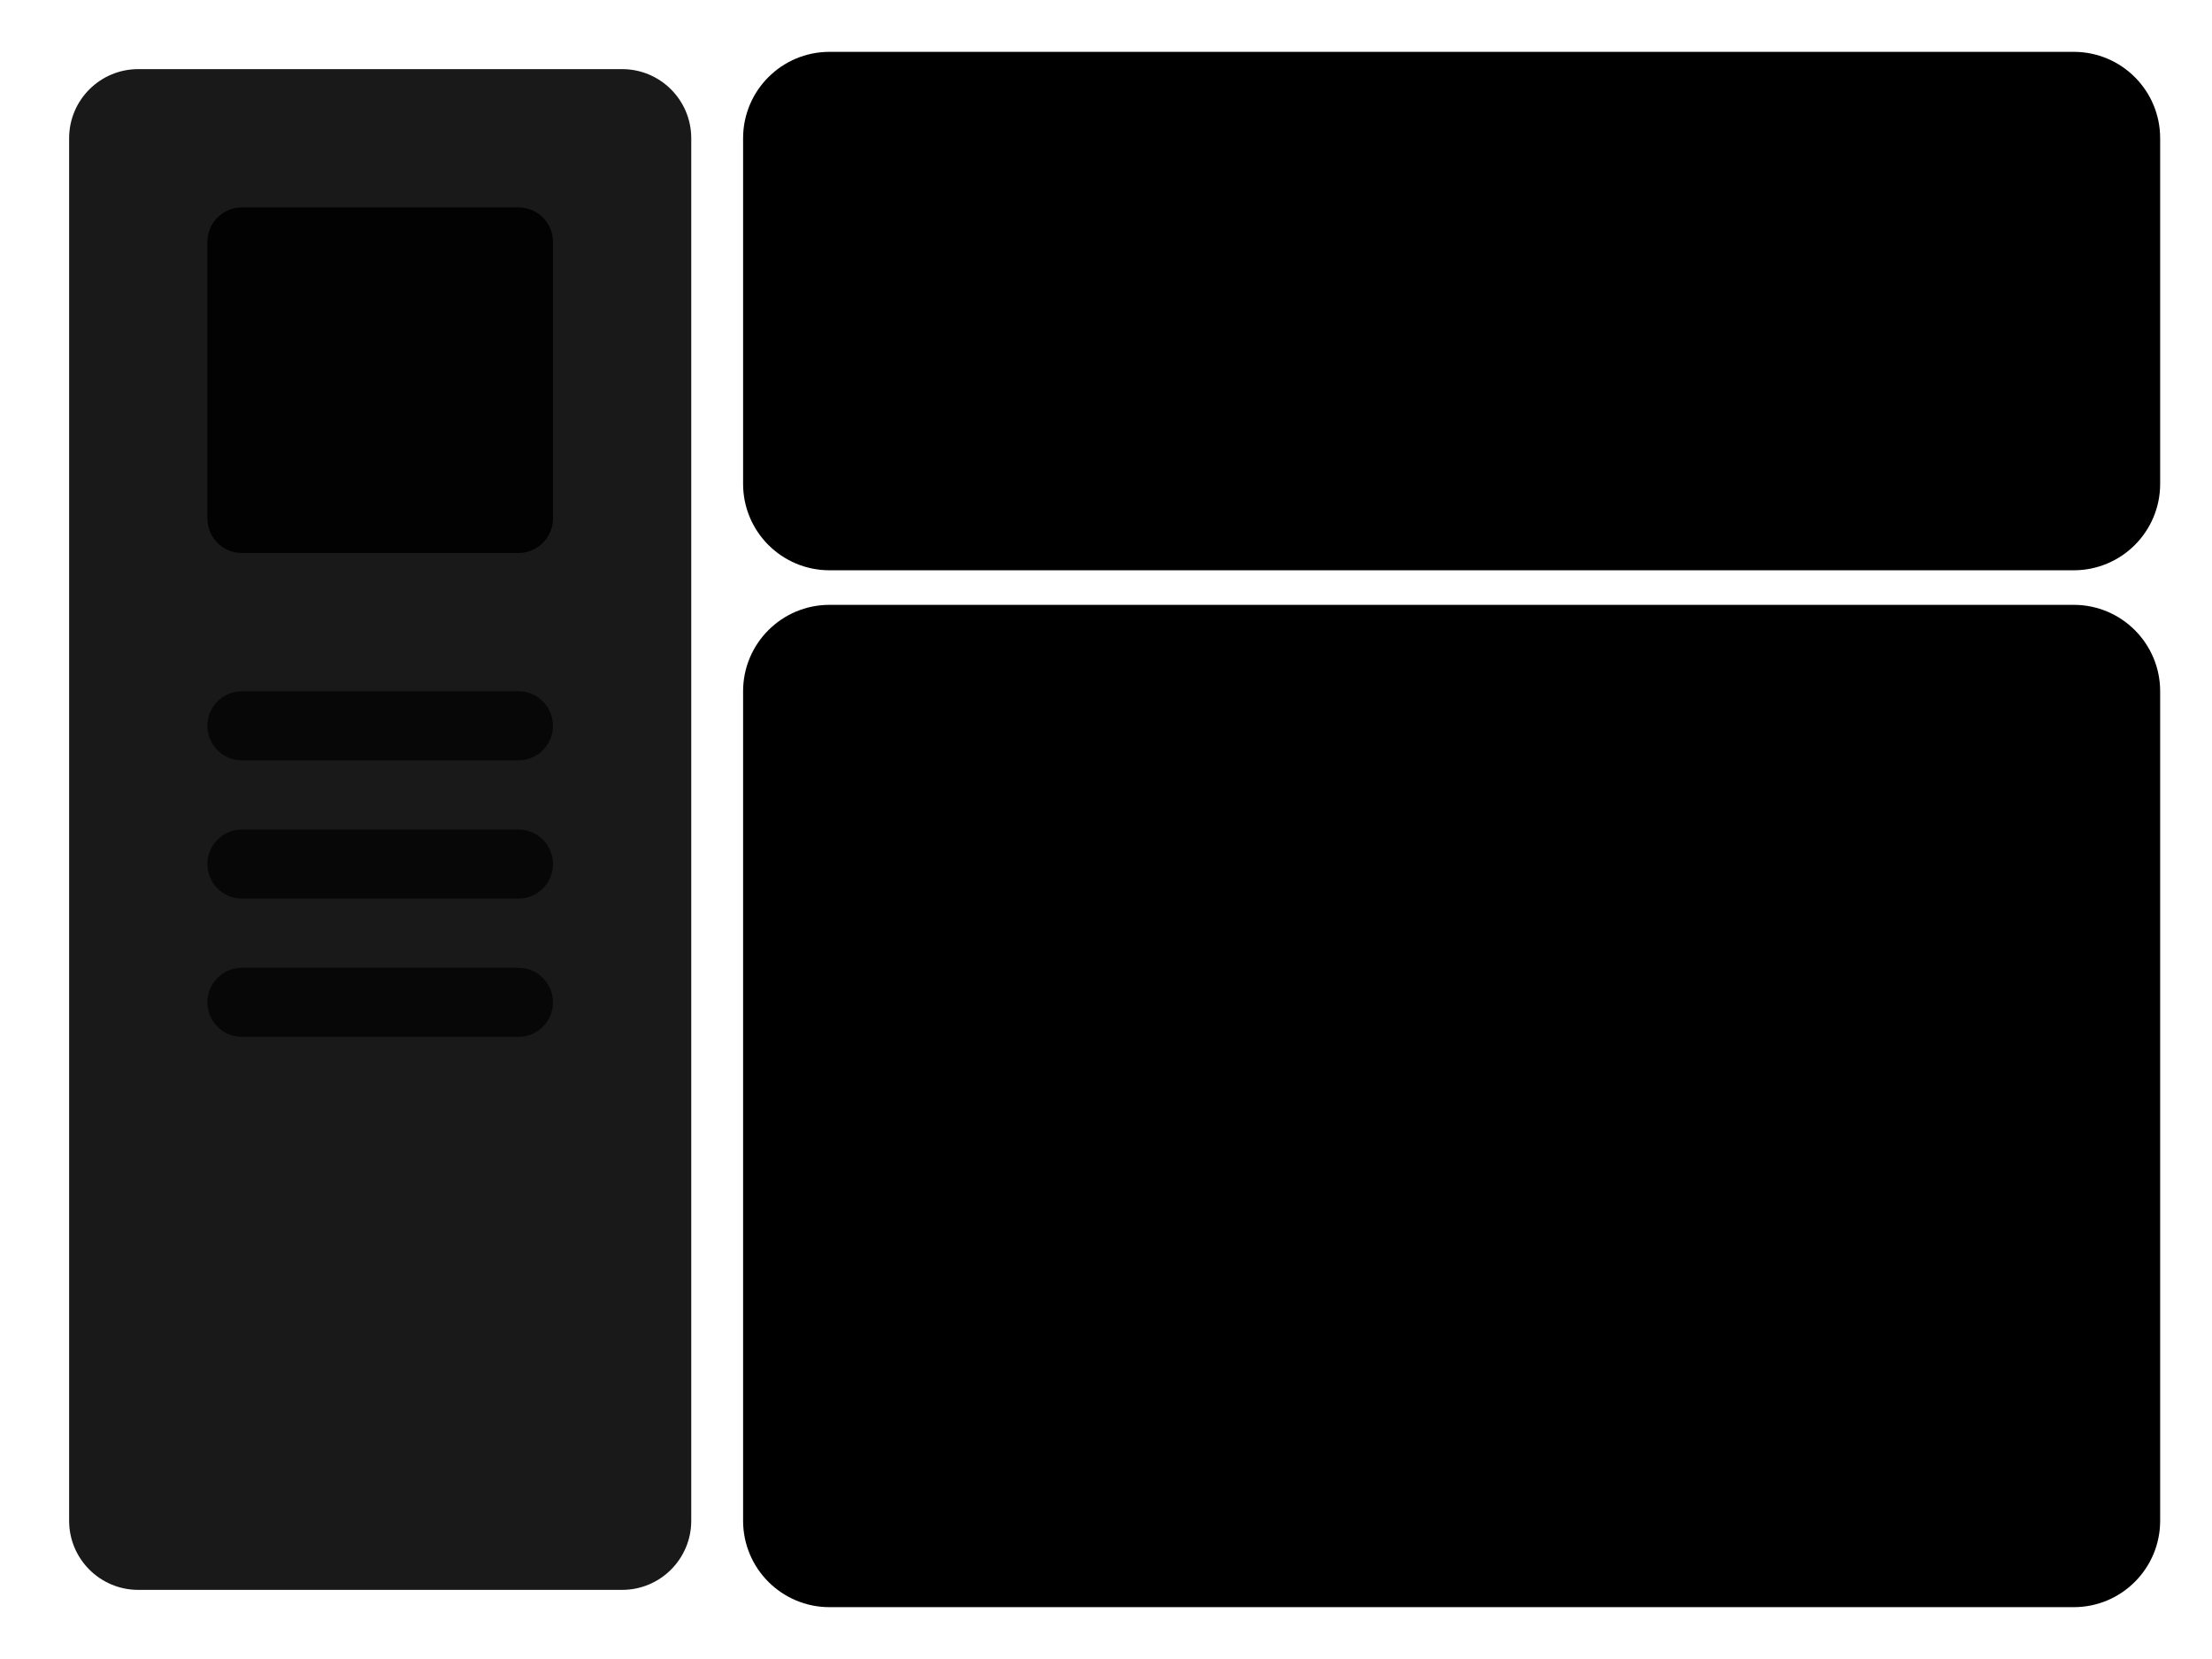
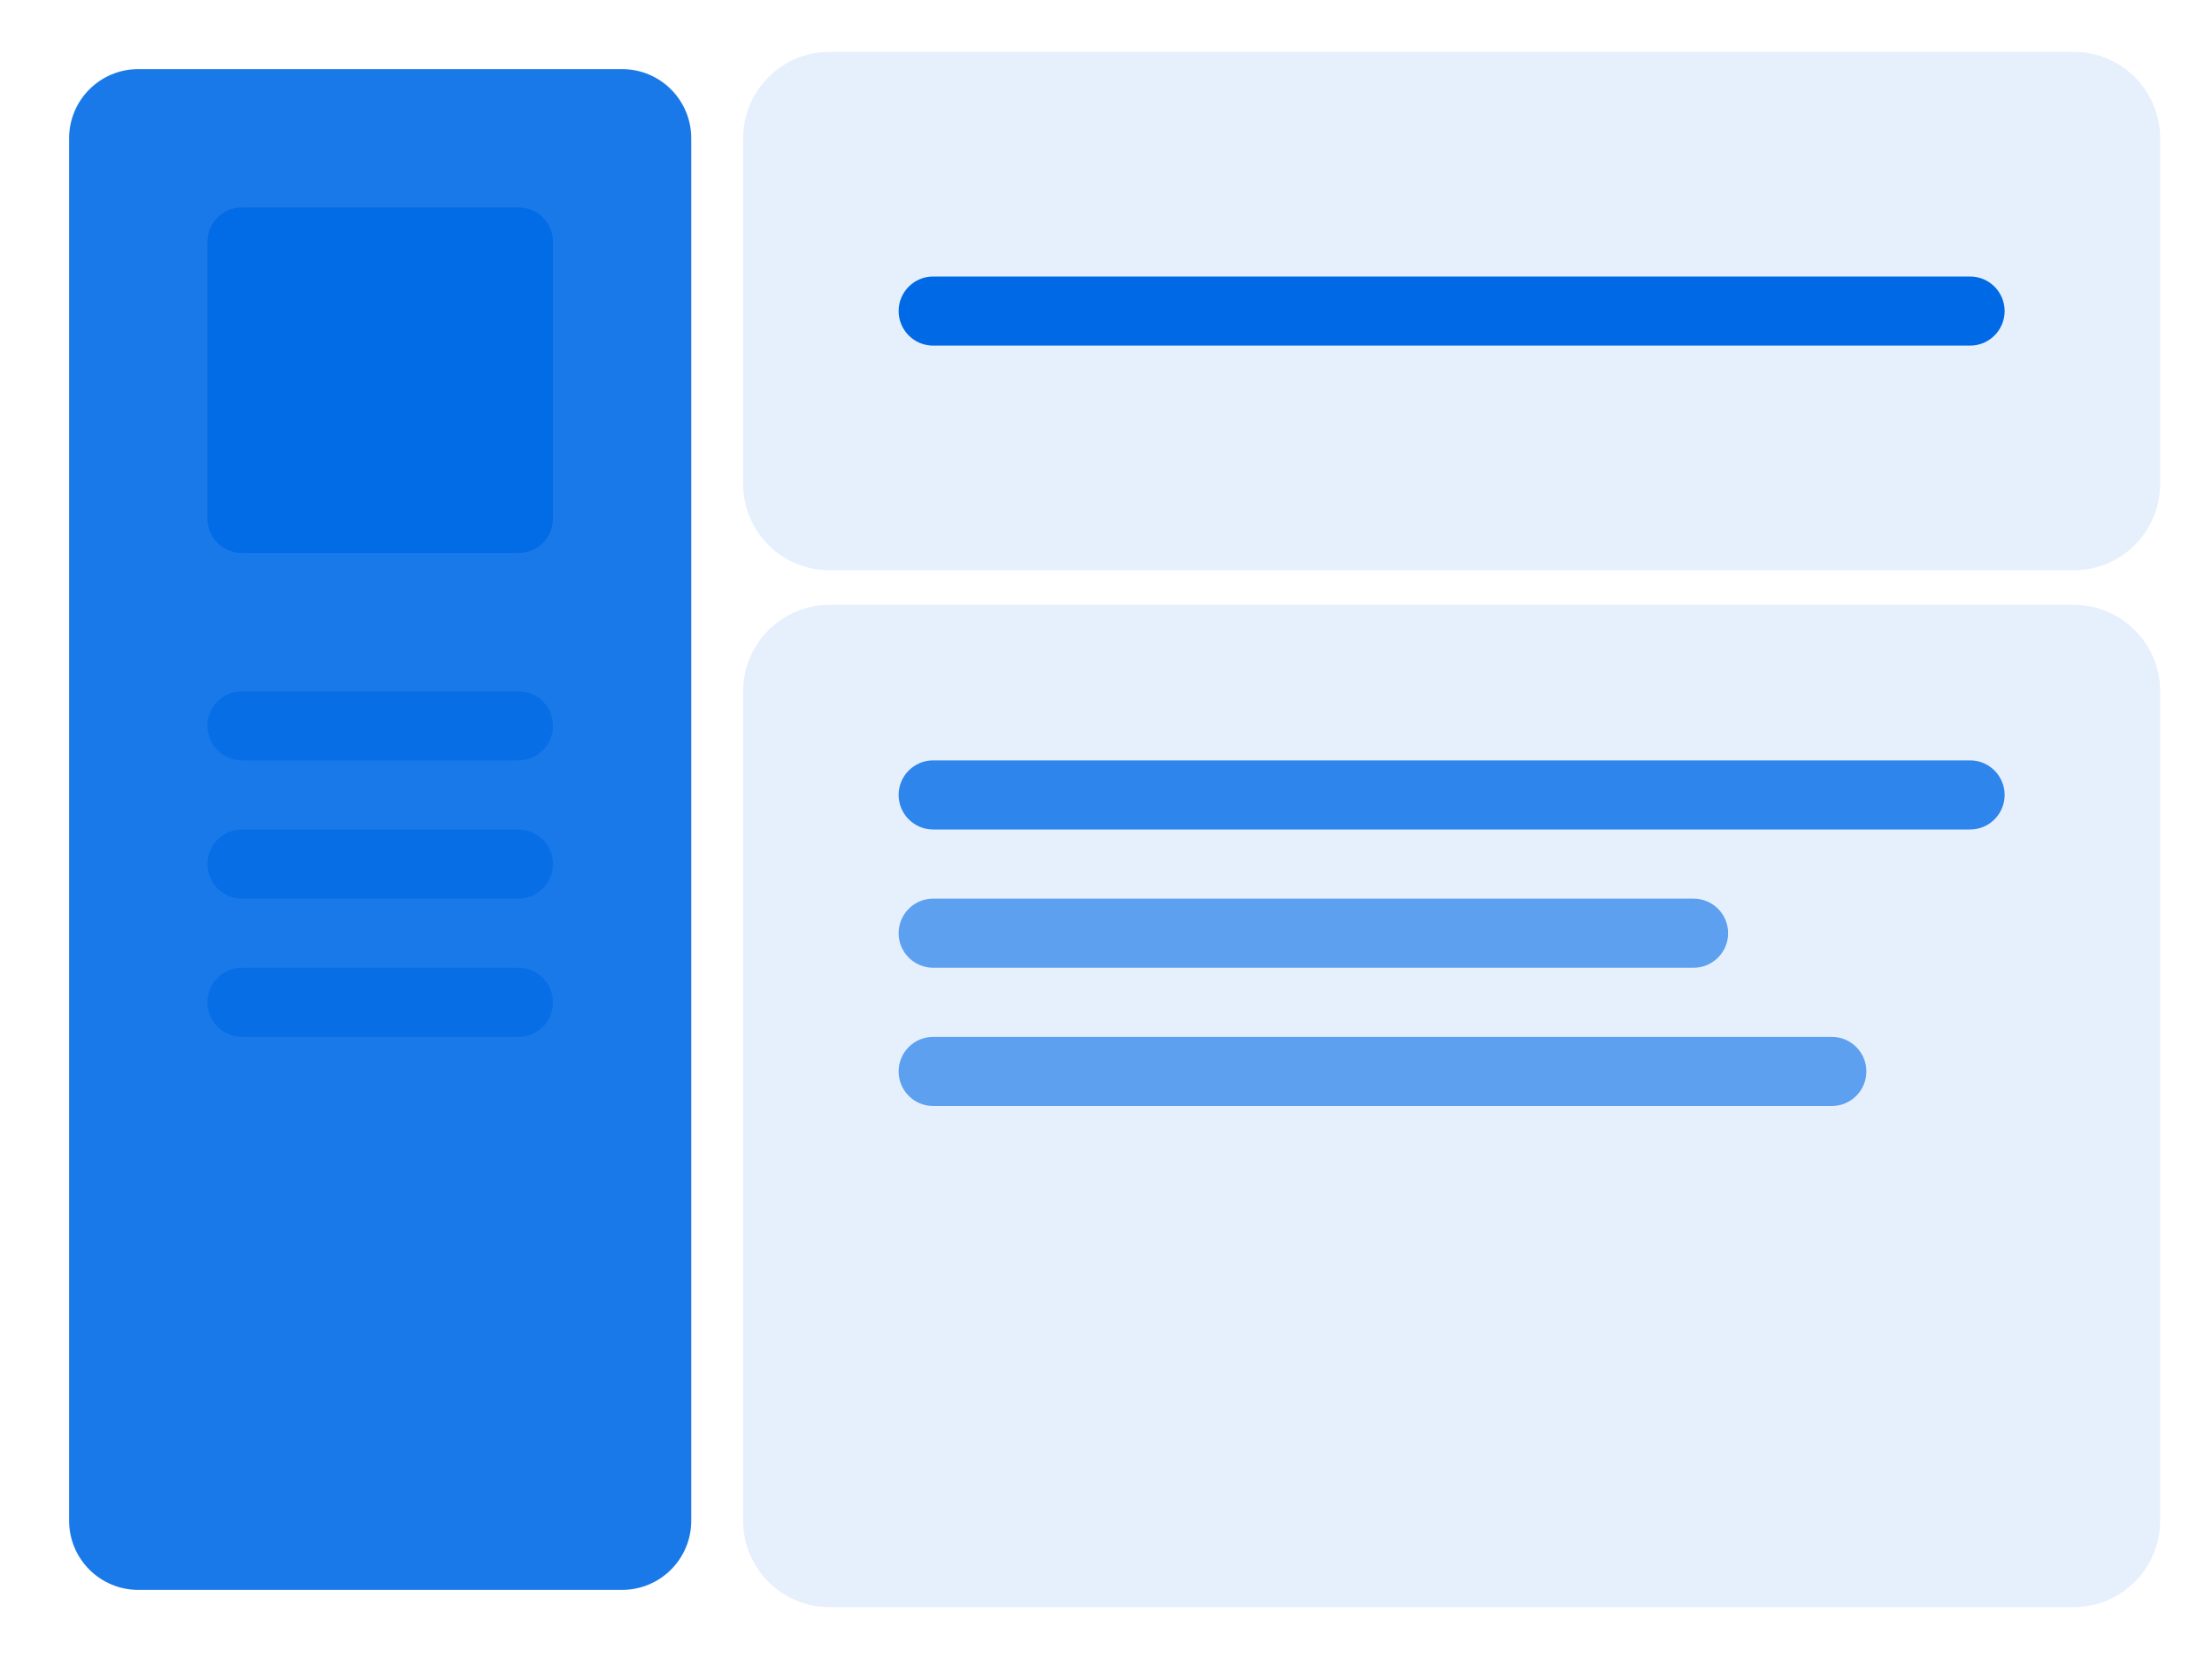
<svg xmlns="http://www.w3.org/2000/svg" viewBox="0 0 64 48" fill="none">
-   <rect x="2" y="2" width="18" height="44" rx="2" fill="currentColor" opacity="0.9" />
-   <rect x="6" y="6" width="10" height="10" rx="1" fill="currentColor" opacity="0.9" />
-   <rect x="6" y="20" width="10" height="2" rx="1" fill="currentColor" opacity="0.7" />
-   <rect x="6" y="24" width="10" height="2" rx="1" fill="currentColor" opacity="0.7" />
-   <rect x="6" y="28" width="10" height="2" rx="1" fill="currentColor" opacity="0.7" />
-   <rect x="22" y="2" width="40" height="14" rx="2" fill="currentColor" stroke="currentColor" stroke-width="1" />
-   <rect x="26" y="8" width="32" height="2" rx="1" fill="currentColor" />
-   <rect x="22" y="18" width="40" height="28" rx="2" fill="currentColor" stroke="currentColor" stroke-width="1" />
-   <rect x="26" y="22" width="32" height="2" rx="1" fill="currentColor" />
-   <rect x="26" y="26" width="24" height="2" rx="1" fill="currentColor" />
-   <rect x="26" y="30" width="28" height="2" rx="1" fill="currentColor" />
+   <rect x="2" y="2" width="18" height="44" rx="2" fill="#006ae6" opacity="0.9" />
+   <rect x="6" y="6" width="10" height="10" rx="1" fill="#006ae6" opacity="0.9" />
+   <rect x="6" y="20" width="10" height="2" rx="1" fill="#006ae6" opacity="0.7" />
+   <rect x="6" y="24" width="10" height="2" rx="1" fill="#006ae6" opacity="0.7" />
+   <rect x="6" y="28" width="10" height="2" rx="1" fill="#006ae6" opacity="0.7" />
+   <rect x="22" y="2" width="40" height="14" rx="2" fill="#006ae6" stroke="#006ae6" stroke-width="1" opacity="0.1" />
+   <rect x="26" y="8" width="32" height="2" rx="1" fill="#006ae6" />
+   <rect x="22" y="18" width="40" height="28" rx="2" fill="#006ae6" stroke="#006ae6" stroke-width="1" opacity="0.1" />
+   <rect x="26" y="22" width="32" height="2" rx="1" fill="#006ae6" opacity="0.8" />
+   <rect x="26" y="26" width="24" height="2" rx="1" fill="#006ae6" opacity="0.6" />
+   <rect x="26" y="30" width="28" height="2" rx="1" fill="#006ae6" opacity="0.6" />
</svg>
